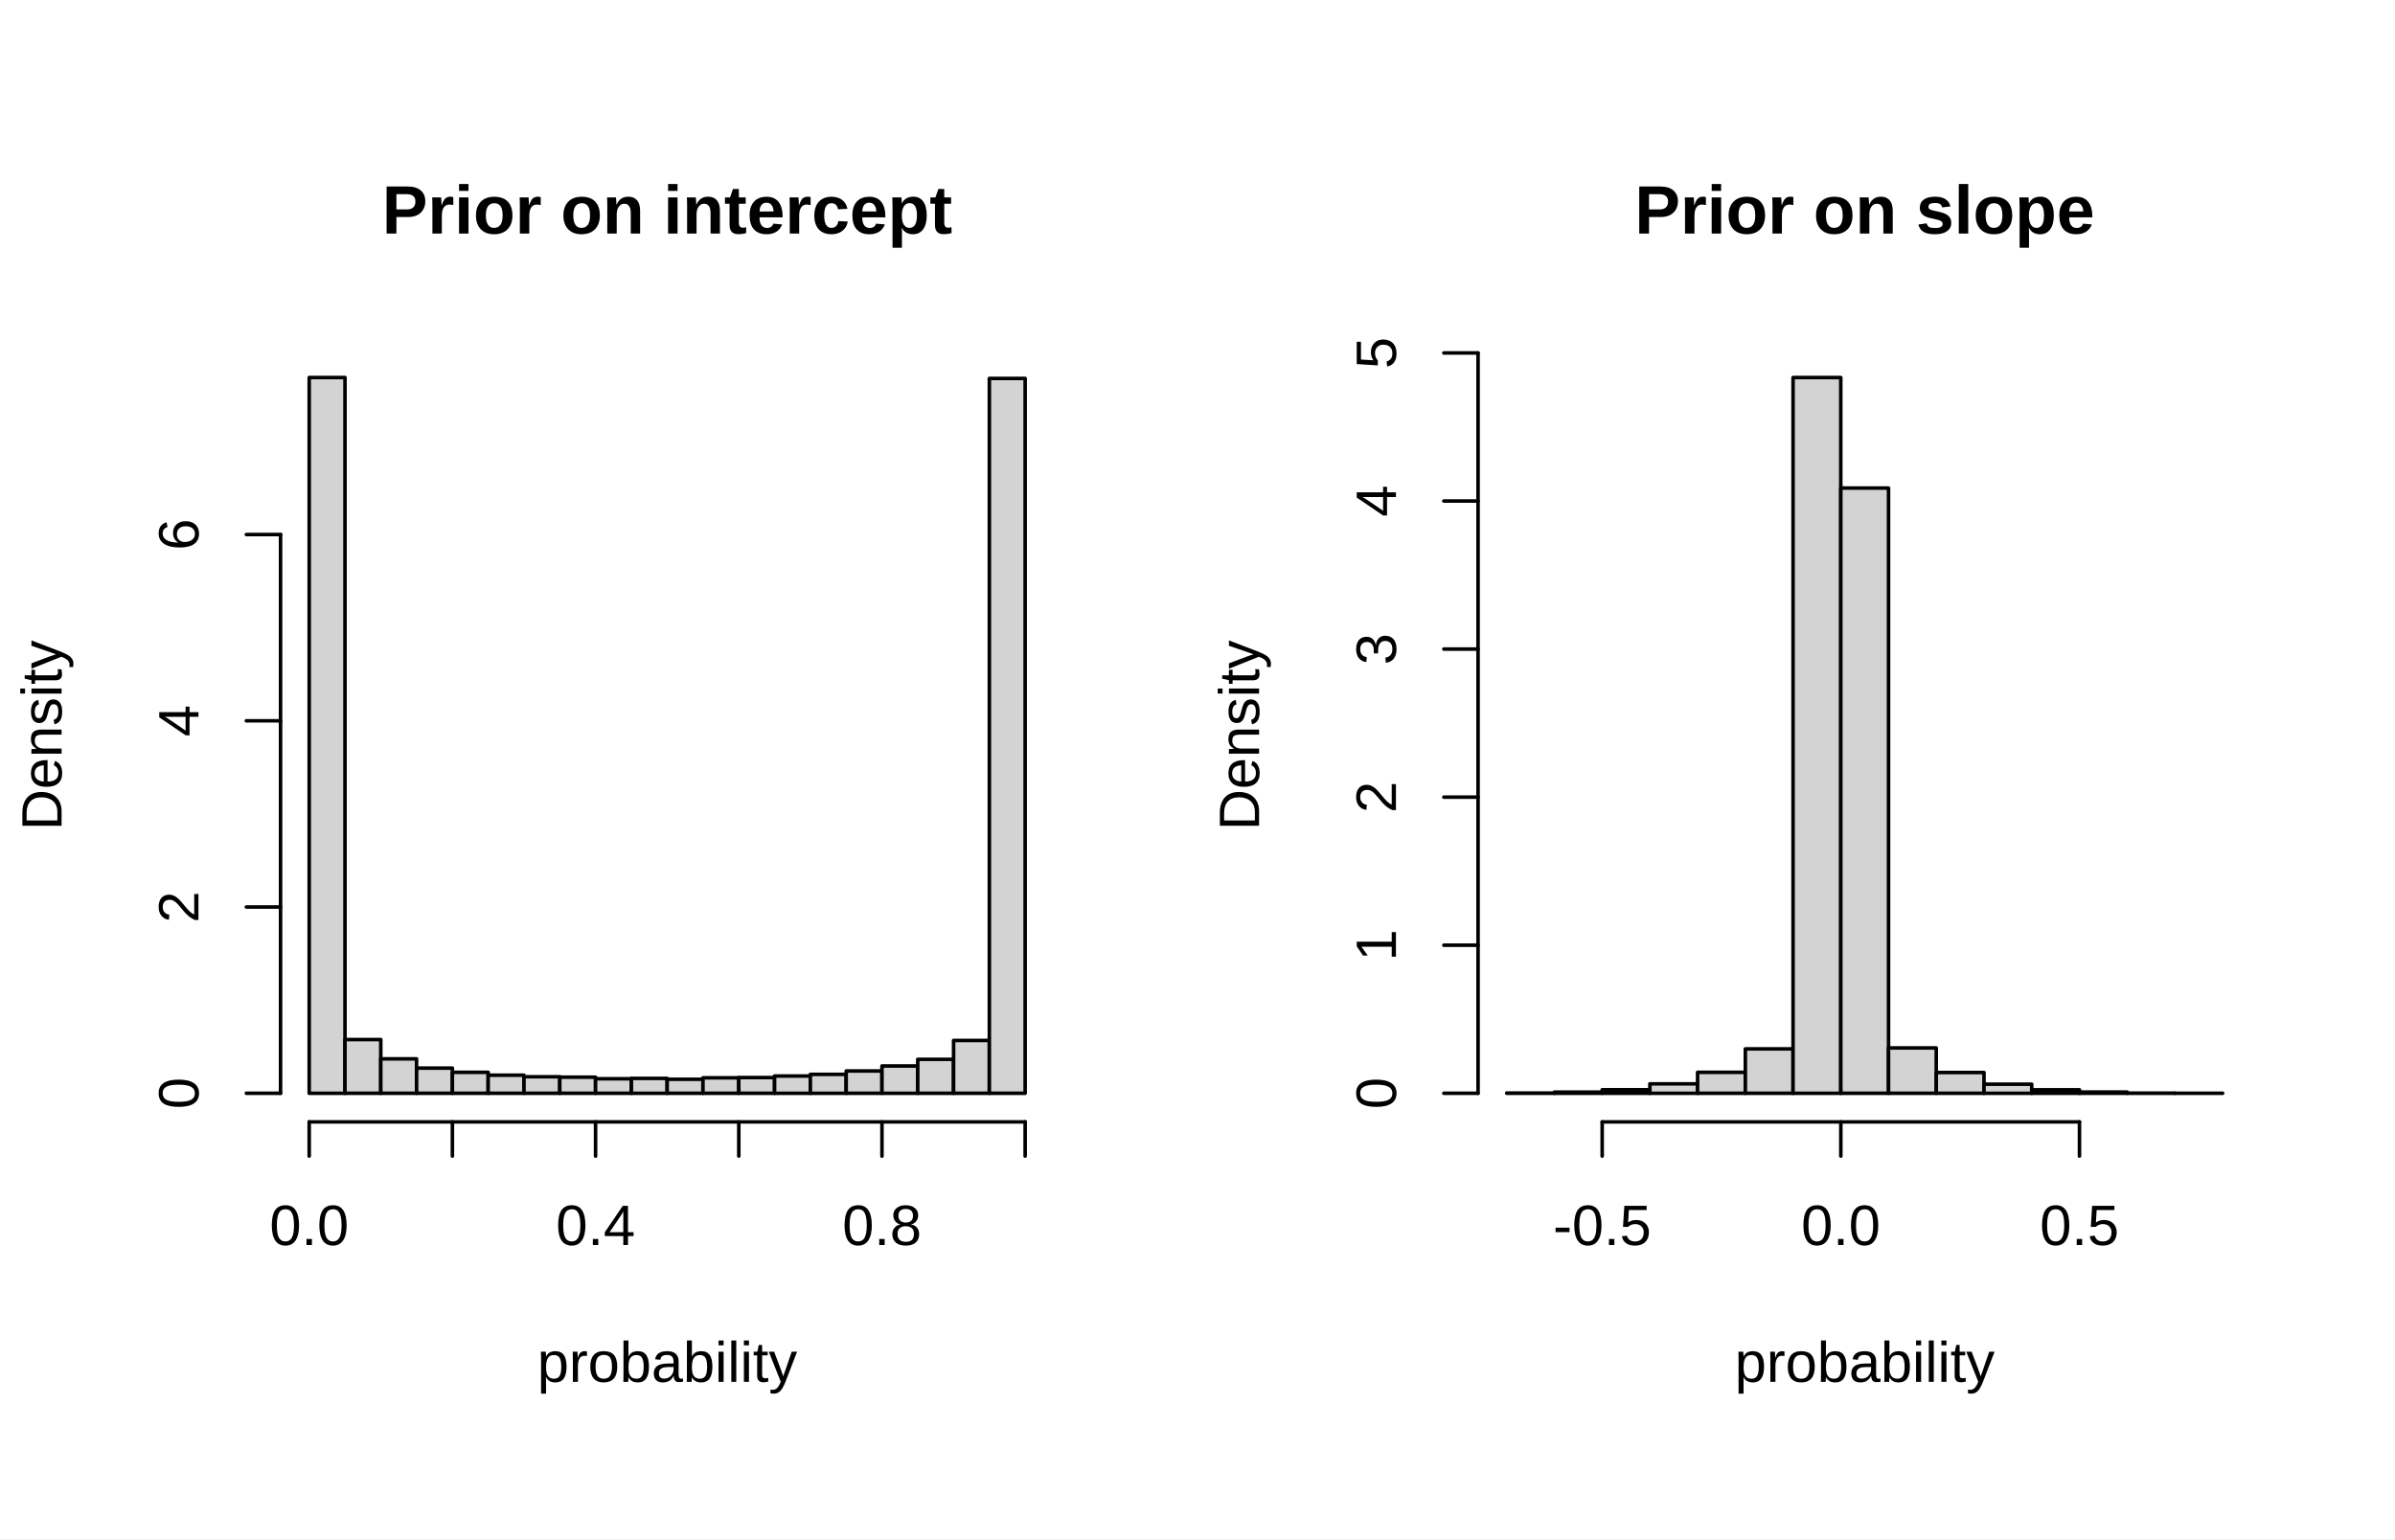
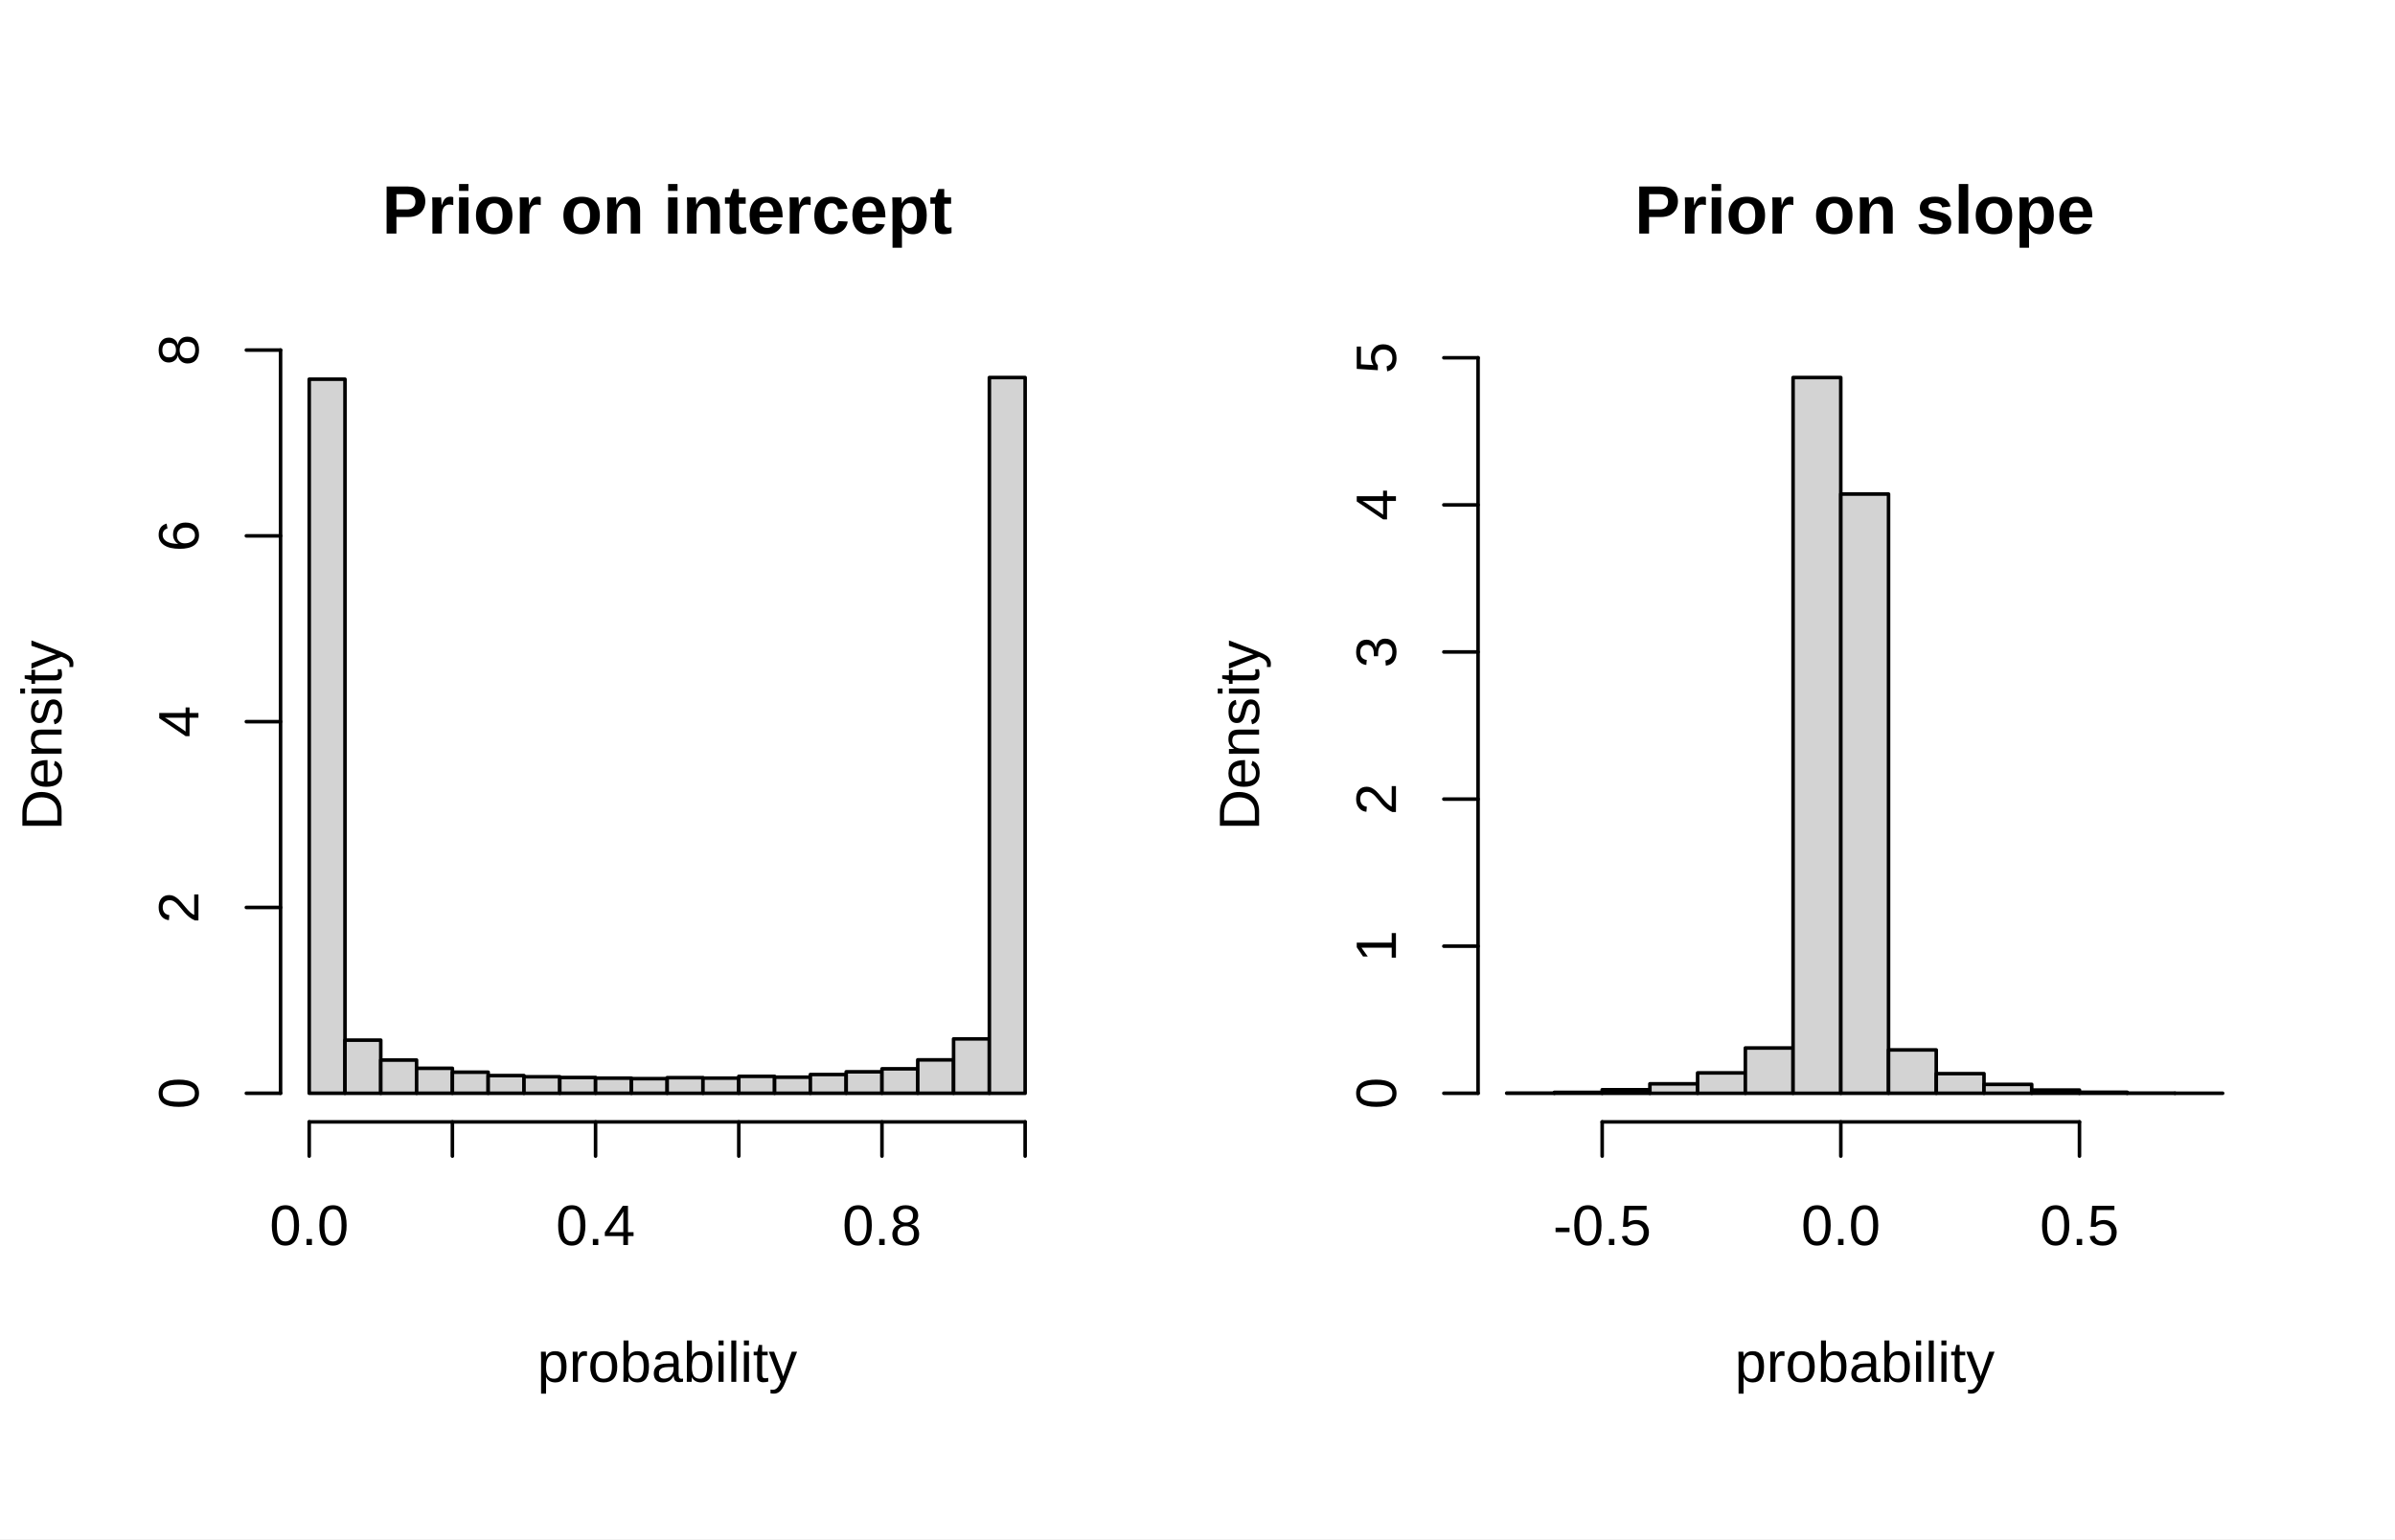
<svg xmlns="http://www.w3.org/2000/svg" class="svglite" width="504.00pt" height="324.00pt" viewBox="0 0 504.00 324.00">
  <defs>
    <style type="text/css">
    .svglite line, .svglite polyline, .svglite polygon, .svglite path, .svglite rect, .svglite circle {
      fill: none;
      stroke: #000000;
      stroke-linecap: round;
      stroke-linejoin: round;
      stroke-miterlimit: 10.00;
    }
  </style>
  </defs>
  <rect width="100%" height="100%" style="stroke: none; fill: #FFFFFF;" />
  <defs>
    <clipPath id="cpMC4wMHw1MDQuMDB8MC4wMHwzMjQuMDA=">
      <rect x="0.00" y="0.00" width="504.00" height="324.00" />
    </clipPath>
  </defs>
  <g clip-path="url(#cpMC4wMHw1MDQuMDB8MC4wMHwzMjQuMDA=)">
</g>
  <defs>
    <clipPath id="cpMC4wMHwyNTIuMDB8MC4wMHwzMjQuMDA=">
      <rect x="0.00" y="0.00" width="252.00" height="324.00" />
    </clipPath>
  </defs>
  <g clip-path="url(#cpMC4wMHwyNTIuMDB8MC4wMHwzMjQuMDA=)">
    <text x="140.40" y="49.17" text-anchor="middle" style="font-size: 14.40px; font-weight: bold; font-family: Arimo;" textLength="144.12px" lengthAdjust="spacingAndGlyphs">Prior on intercept</text>
    <text x="140.40" y="290.88" text-anchor="middle" style="font-size: 12.00px; font-family: Arimo;" textLength="64.04px" lengthAdjust="spacingAndGlyphs">probability</text>
    <text transform="translate(12.96,154.80) rotate(-90)" text-anchor="middle" style="font-size: 12.00px; font-family: Arimo;" textLength="45.65px" lengthAdjust="spacingAndGlyphs">Density</text>
  </g>
  <g clip-path="url(#cpMC4wMHw1MDQuMDB8MC4wMHwzMjQuMDA=)">
    <line x1="65.07" y1="236.16" x2="215.73" y2="236.16" style="stroke-width: 0.75;" />
    <line x1="65.07" y1="236.16" x2="65.07" y2="243.36" style="stroke-width: 0.75;" />
    <line x1="95.20" y1="236.16" x2="95.20" y2="243.36" style="stroke-width: 0.75;" />
    <line x1="125.33" y1="236.16" x2="125.33" y2="243.36" style="stroke-width: 0.75;" />
    <line x1="155.47" y1="236.16" x2="155.47" y2="243.36" style="stroke-width: 0.75;" />
    <line x1="185.60" y1="236.16" x2="185.60" y2="243.36" style="stroke-width: 0.75;" />
    <line x1="215.73" y1="236.16" x2="215.73" y2="243.36" style="stroke-width: 0.75;" />
    <text x="65.07" y="262.08" text-anchor="middle" style="font-size: 12.00px; font-family: Arimo;" textLength="19.09px" lengthAdjust="spacingAndGlyphs">0.0</text>
    <text x="125.33" y="262.08" text-anchor="middle" style="font-size: 12.00px; font-family: Arimo;" textLength="19.09px" lengthAdjust="spacingAndGlyphs">0.4</text>
    <text x="185.60" y="262.08" text-anchor="middle" style="font-size: 12.00px; font-family: Arimo;" textLength="19.09px" lengthAdjust="spacingAndGlyphs">0.8</text>
-     <line x1="59.04" y1="230.13" x2="59.04" y2="112.52" style="stroke-width: 0.75;" />
+     <line x1="59.04" y1="230.13" x2="59.04" y2="73.69" style="stroke-width: 0.75;" />
    <line x1="59.04" y1="230.13" x2="51.84" y2="230.13" style="stroke-width: 0.75;" />
-     <line x1="59.04" y1="190.93" x2="51.84" y2="190.93" style="stroke-width: 0.75;" />
-     <line x1="59.04" y1="151.73" x2="51.84" y2="151.73" style="stroke-width: 0.75;" />
-     <line x1="59.04" y1="112.52" x2="51.84" y2="112.52" style="stroke-width: 0.75;" />
+     <line x1="59.04" y1="191.02" x2="51.84" y2="191.02" style="stroke-width: 0.75;" />
+     <line x1="59.04" y1="151.91" x2="51.84" y2="151.91" style="stroke-width: 0.75;" />
+     <line x1="59.04" y1="112.80" x2="51.84" y2="112.80" style="stroke-width: 0.75;" />
+     <line x1="59.04" y1="73.69" x2="51.84" y2="73.69" style="stroke-width: 0.75;" />
    <text transform="translate(41.76,230.13) rotate(-90)" text-anchor="middle" style="font-size: 12.00px; font-family: Arimo;" textLength="7.64px" lengthAdjust="spacingAndGlyphs">0</text>
-     <text transform="translate(41.76,190.93) rotate(-90)" text-anchor="middle" style="font-size: 12.00px; font-family: Arimo;" textLength="7.64px" lengthAdjust="spacingAndGlyphs">2</text>
-     <text transform="translate(41.76,151.73) rotate(-90)" text-anchor="middle" style="font-size: 12.00px; font-family: Arimo;" textLength="7.64px" lengthAdjust="spacingAndGlyphs">4</text>
-     <text transform="translate(41.76,112.52) rotate(-90)" text-anchor="middle" style="font-size: 12.00px; font-family: Arimo;" textLength="7.64px" lengthAdjust="spacingAndGlyphs">6</text>
+     <text transform="translate(41.76,191.02) rotate(-90)" text-anchor="middle" style="font-size: 12.00px; font-family: Arimo;" textLength="7.64px" lengthAdjust="spacingAndGlyphs">2</text>
+     <text transform="translate(41.76,151.91) rotate(-90)" text-anchor="middle" style="font-size: 12.00px; font-family: Arimo;" textLength="7.64px" lengthAdjust="spacingAndGlyphs">4</text>
+     <text transform="translate(41.76,112.80) rotate(-90)" text-anchor="middle" style="font-size: 12.00px; font-family: Arimo;" textLength="7.64px" lengthAdjust="spacingAndGlyphs">6</text>
+     <text transform="translate(41.76,73.69) rotate(-90)" text-anchor="middle" style="font-size: 12.00px; font-family: Arimo;" textLength="7.64px" lengthAdjust="spacingAndGlyphs">8</text>
  </g>
  <defs>
    <clipPath id="cpNTkuMDR8MjIxLjc2fDczLjQ0fDIzNi4xNg==">
      <rect x="59.04" y="73.44" width="162.72" height="162.72" />
    </clipPath>
  </defs>
  <g clip-path="url(#cpNTkuMDR8MjIxLjc2fDczLjQ0fDIzNi4xNg==)">
-     <rect x="65.07" y="79.47" width="7.53" height="150.67" style="stroke-width: 0.75; fill: #D3D3D3;" />
-     <rect x="72.60" y="218.83" width="7.53" height="11.30" style="stroke-width: 0.75; fill: #D3D3D3;" />
-     <rect x="80.13" y="222.89" width="7.53" height="7.24" style="stroke-width: 0.75; fill: #D3D3D3;" />
-     <rect x="87.67" y="224.84" width="7.53" height="5.29" style="stroke-width: 0.75; fill: #D3D3D3;" />
-     <rect x="95.20" y="225.73" width="7.53" height="4.40" style="stroke-width: 0.75; fill: #D3D3D3;" />
-     <rect x="102.73" y="226.33" width="7.53" height="3.80" style="stroke-width: 0.75; fill: #D3D3D3;" />
-     <rect x="110.27" y="226.66" width="7.53" height="3.47" style="stroke-width: 0.75; fill: #D3D3D3;" />
-     <rect x="117.80" y="226.75" width="7.53" height="3.38" style="stroke-width: 0.75; fill: #D3D3D3;" />
-     <rect x="125.33" y="227.08" width="7.53" height="3.05" style="stroke-width: 0.75; fill: #D3D3D3;" />
-     <rect x="132.87" y="227.00" width="7.53" height="3.14" style="stroke-width: 0.75; fill: #D3D3D3;" />
-     <rect x="140.40" y="227.19" width="7.53" height="2.94" style="stroke-width: 0.75; fill: #D3D3D3;" />
-     <rect x="147.93" y="226.88" width="7.53" height="3.25" style="stroke-width: 0.75; fill: #D3D3D3;" />
-     <rect x="155.47" y="226.83" width="7.53" height="3.30" style="stroke-width: 0.75; fill: #D3D3D3;" />
-     <rect x="163.00" y="226.50" width="7.53" height="3.64" style="stroke-width: 0.75; fill: #D3D3D3;" />
-     <rect x="170.53" y="226.15" width="7.53" height="3.99" style="stroke-width: 0.75; fill: #D3D3D3;" />
-     <rect x="178.07" y="225.44" width="7.53" height="4.69" style="stroke-width: 0.75; fill: #D3D3D3;" />
-     <rect x="185.60" y="224.39" width="7.53" height="5.75" style="stroke-width: 0.75; fill: #D3D3D3;" />
-     <rect x="193.13" y="222.99" width="7.53" height="7.14" style="stroke-width: 0.75; fill: #D3D3D3;" />
-     <rect x="200.67" y="219.02" width="7.53" height="11.11" style="stroke-width: 0.75; fill: #D3D3D3;" />
-     <rect x="208.20" y="79.66" width="7.53" height="150.47" style="stroke-width: 0.75; fill: #D3D3D3;" />
+     <rect x="65.07" y="79.82" width="7.53" height="150.31" style="stroke-width: 0.75; fill: #D3D3D3;" />
+     <rect x="72.60" y="218.95" width="7.53" height="11.19" style="stroke-width: 0.75; fill: #D3D3D3;" />
+     <rect x="80.13" y="223.14" width="7.53" height="7.00" style="stroke-width: 0.75; fill: #D3D3D3;" />
+     <rect x="87.67" y="224.88" width="7.53" height="5.25" style="stroke-width: 0.75; fill: #D3D3D3;" />
+     <rect x="95.20" y="225.70" width="7.53" height="4.43" style="stroke-width: 0.75; fill: #D3D3D3;" />
+     <rect x="102.73" y="226.41" width="7.53" height="3.72" style="stroke-width: 0.75; fill: #D3D3D3;" />
+     <rect x="110.27" y="226.66" width="7.53" height="3.48" style="stroke-width: 0.75; fill: #D3D3D3;" />
+     <rect x="117.80" y="226.81" width="7.53" height="3.32" style="stroke-width: 0.75; fill: #D3D3D3;" />
+     <rect x="125.33" y="226.95" width="7.53" height="3.18" style="stroke-width: 0.75; fill: #D3D3D3;" />
+     <rect x="132.87" y="227.06" width="7.53" height="3.07" style="stroke-width: 0.75; fill: #D3D3D3;" />
+     <rect x="140.40" y="226.85" width="7.53" height="3.29" style="stroke-width: 0.75; fill: #D3D3D3;" />
+     <rect x="147.93" y="226.94" width="7.53" height="3.19" style="stroke-width: 0.75; fill: #D3D3D3;" />
+     <rect x="155.47" y="226.57" width="7.53" height="3.56" style="stroke-width: 0.75; fill: #D3D3D3;" />
+     <rect x="163.00" y="226.75" width="7.53" height="3.38" style="stroke-width: 0.75; fill: #D3D3D3;" />
+     <rect x="170.53" y="226.19" width="7.53" height="3.94" style="stroke-width: 0.75; fill: #D3D3D3;" />
+     <rect x="178.07" y="225.62" width="7.53" height="4.51" style="stroke-width: 0.75; fill: #D3D3D3;" />
+     <rect x="185.60" y="224.99" width="7.53" height="5.14" style="stroke-width: 0.75; fill: #D3D3D3;" />
+     <rect x="193.13" y="223.10" width="7.53" height="7.03" style="stroke-width: 0.75; fill: #D3D3D3;" />
+     <rect x="200.67" y="218.69" width="7.53" height="11.44" style="stroke-width: 0.75; fill: #D3D3D3;" />
+     <rect x="208.20" y="79.47" width="7.53" height="150.67" style="stroke-width: 0.75; fill: #D3D3D3;" />
  </g>
  <defs>
    <clipPath id="cpMzExLjA0fDQ3My43Nnw3My40NHwyMzYuMTY=">
      <rect x="311.04" y="73.44" width="162.72" height="162.72" />
    </clipPath>
  </defs>
  <g clip-path="url(#cpMzExLjA0fDQ3My43Nnw3My40NHwyMzYuMTY=)">
</g>
  <defs>
    <clipPath id="cpMjUyLjAwfDUwNC4wMHwwLjAwfDMyNC4wMA==">
      <rect x="252.00" y="0.00" width="252.00" height="324.00" />
    </clipPath>
  </defs>
  <g clip-path="url(#cpMjUyLjAwfDUwNC4wMHwwLjAwfDMyNC4wMA==)">
    <text x="392.40" y="49.17" text-anchor="middle" style="font-size: 14.40px; font-weight: bold; font-family: Arimo;" textLength="113.17px" lengthAdjust="spacingAndGlyphs">Prior on slope</text>
    <text x="392.40" y="290.88" text-anchor="middle" style="font-size: 12.00px; font-family: Arimo;" textLength="64.04px" lengthAdjust="spacingAndGlyphs">probability</text>
    <text transform="translate(264.96,154.80) rotate(-90)" text-anchor="middle" style="font-size: 12.00px; font-family: Arimo;" textLength="45.65px" lengthAdjust="spacingAndGlyphs">Density</text>
  </g>
  <g clip-path="url(#cpMC4wMHw1MDQuMDB8MC4wMHwzMjQuMDA=)">
    <line x1="337.16" y1="236.16" x2="437.60" y2="236.16" style="stroke-width: 0.75;" />
    <line x1="337.16" y1="236.16" x2="337.16" y2="243.36" style="stroke-width: 0.75;" />
    <line x1="387.38" y1="236.16" x2="387.38" y2="243.36" style="stroke-width: 0.75;" />
    <line x1="437.60" y1="236.16" x2="437.60" y2="243.36" style="stroke-width: 0.75;" />
    <text x="337.16" y="262.08" text-anchor="middle" style="font-size: 12.00px; font-family: Arimo;" textLength="23.43px" lengthAdjust="spacingAndGlyphs">-0.5</text>
    <text x="387.38" y="262.08" text-anchor="middle" style="font-size: 12.00px; font-family: Arimo;" textLength="19.09px" lengthAdjust="spacingAndGlyphs">0.0</text>
    <text x="437.60" y="262.08" text-anchor="middle" style="font-size: 12.00px; font-family: Arimo;" textLength="19.09px" lengthAdjust="spacingAndGlyphs">0.5</text>
-     <line x1="311.04" y1="230.13" x2="311.04" y2="74.30" style="stroke-width: 0.75;" />
+     <line x1="311.04" y1="230.13" x2="311.04" y2="75.31" style="stroke-width: 0.75;" />
    <line x1="311.04" y1="230.13" x2="303.84" y2="230.13" style="stroke-width: 0.75;" />
-     <line x1="311.04" y1="198.97" x2="303.84" y2="198.97" style="stroke-width: 0.75;" />
-     <line x1="311.04" y1="167.80" x2="303.84" y2="167.80" style="stroke-width: 0.75;" />
-     <line x1="311.04" y1="136.63" x2="303.84" y2="136.63" style="stroke-width: 0.75;" />
-     <line x1="311.04" y1="105.46" x2="303.84" y2="105.46" style="stroke-width: 0.75;" />
-     <line x1="311.04" y1="74.30" x2="303.84" y2="74.30" style="stroke-width: 0.75;" />
+     <line x1="311.04" y1="199.17" x2="303.84" y2="199.17" style="stroke-width: 0.75;" />
+     <line x1="311.04" y1="168.21" x2="303.84" y2="168.21" style="stroke-width: 0.75;" />
+     <line x1="311.04" y1="137.24" x2="303.84" y2="137.24" style="stroke-width: 0.75;" />
+     <line x1="311.04" y1="106.28" x2="303.84" y2="106.28" style="stroke-width: 0.75;" />
+     <line x1="311.04" y1="75.31" x2="303.84" y2="75.31" style="stroke-width: 0.75;" />
    <text transform="translate(293.76,230.13) rotate(-90)" text-anchor="middle" style="font-size: 12.00px; font-family: Arimo;" textLength="7.64px" lengthAdjust="spacingAndGlyphs">0</text>
-     <text transform="translate(293.76,198.97) rotate(-90)" text-anchor="middle" style="font-size: 12.00px; font-family: Arimo;" textLength="7.64px" lengthAdjust="spacingAndGlyphs">1</text>
-     <text transform="translate(293.76,167.80) rotate(-90)" text-anchor="middle" style="font-size: 12.00px; font-family: Arimo;" textLength="7.64px" lengthAdjust="spacingAndGlyphs">2</text>
-     <text transform="translate(293.76,136.63) rotate(-90)" text-anchor="middle" style="font-size: 12.00px; font-family: Arimo;" textLength="7.64px" lengthAdjust="spacingAndGlyphs">3</text>
-     <text transform="translate(293.76,105.46) rotate(-90)" text-anchor="middle" style="font-size: 12.00px; font-family: Arimo;" textLength="7.64px" lengthAdjust="spacingAndGlyphs">4</text>
-     <text transform="translate(293.76,74.30) rotate(-90)" text-anchor="middle" style="font-size: 12.00px; font-family: Arimo;" textLength="7.64px" lengthAdjust="spacingAndGlyphs">5</text>
+     <text transform="translate(293.76,199.17) rotate(-90)" text-anchor="middle" style="font-size: 12.00px; font-family: Arimo;" textLength="7.64px" lengthAdjust="spacingAndGlyphs">1</text>
+     <text transform="translate(293.76,168.21) rotate(-90)" text-anchor="middle" style="font-size: 12.00px; font-family: Arimo;" textLength="7.64px" lengthAdjust="spacingAndGlyphs">2</text>
+     <text transform="translate(293.76,137.24) rotate(-90)" text-anchor="middle" style="font-size: 12.00px; font-family: Arimo;" textLength="7.64px" lengthAdjust="spacingAndGlyphs">3</text>
+     <text transform="translate(293.76,106.28) rotate(-90)" text-anchor="middle" style="font-size: 12.00px; font-family: Arimo;" textLength="7.64px" lengthAdjust="spacingAndGlyphs">4</text>
+     <text transform="translate(293.76,75.31) rotate(-90)" text-anchor="middle" style="font-size: 12.00px; font-family: Arimo;" textLength="7.64px" lengthAdjust="spacingAndGlyphs">5</text>
  </g>
  <g clip-path="url(#cpMzExLjA0fDQ3My43Nnw3My40NHwyMzYuMTY=)">
-     <rect x="317.07" y="230.09" width="10.04" height="0.047" style="stroke-width: 0.75; fill: #D3D3D3;" />
-     <rect x="327.11" y="229.89" width="10.04" height="0.24" style="stroke-width: 0.75; fill: #D3D3D3;" />
-     <rect x="337.16" y="229.39" width="10.04" height="0.74" style="stroke-width: 0.75; fill: #D3D3D3;" />
-     <rect x="347.20" y="228.15" width="10.04" height="1.99" style="stroke-width: 0.75; fill: #D3D3D3;" />
-     <rect x="357.24" y="225.72" width="10.04" height="4.41" style="stroke-width: 0.75; fill: #D3D3D3;" />
-     <rect x="367.29" y="220.79" width="10.04" height="9.34" style="stroke-width: 0.75; fill: #D3D3D3;" />
+     <rect x="317.07" y="230.10" width="10.04" height="0.031" style="stroke-width: 0.75; fill: #D3D3D3;" />
+     <rect x="327.11" y="229.94" width="10.04" height="0.20" style="stroke-width: 0.75; fill: #D3D3D3;" />
+     <rect x="337.16" y="229.39" width="10.04" height="0.75" style="stroke-width: 0.75; fill: #D3D3D3;" />
+     <rect x="347.20" y="228.14" width="10.04" height="2.00" style="stroke-width: 0.75; fill: #D3D3D3;" />
+     <rect x="357.24" y="225.85" width="10.04" height="4.29" style="stroke-width: 0.75; fill: #D3D3D3;" />
+     <rect x="367.29" y="220.60" width="10.04" height="9.53" style="stroke-width: 0.75; fill: #D3D3D3;" />
    <rect x="377.33" y="79.47" width="10.04" height="150.67" style="stroke-width: 0.75; fill: #D3D3D3;" />
-     <rect x="387.38" y="102.74" width="10.04" height="127.39" style="stroke-width: 0.75; fill: #D3D3D3;" />
-     <rect x="397.42" y="220.59" width="10.04" height="9.54" style="stroke-width: 0.75; fill: #D3D3D3;" />
-     <rect x="407.47" y="225.77" width="10.04" height="4.36" style="stroke-width: 0.75; fill: #D3D3D3;" />
-     <rect x="417.51" y="228.22" width="10.04" height="1.92" style="stroke-width: 0.75; fill: #D3D3D3;" />
-     <rect x="427.56" y="229.40" width="10.04" height="0.74" style="stroke-width: 0.75; fill: #D3D3D3;" />
-     <rect x="437.60" y="229.88" width="10.04" height="0.26" style="stroke-width: 0.75; fill: #D3D3D3;" />
-     <rect x="447.64" y="230.10" width="10.04" height="0.031" style="stroke-width: 0.75; fill: #D3D3D3;" />
-     <rect x="457.69" y="230.13" width="10.04" height="0.003" style="stroke-width: 0.75; fill: #D3D3D3;" />
+     <rect x="387.38" y="104.00" width="10.04" height="126.13" style="stroke-width: 0.75; fill: #D3D3D3;" />
+     <rect x="397.42" y="221.01" width="10.04" height="9.12" style="stroke-width: 0.75; fill: #D3D3D3;" />
+     <rect x="407.47" y="226.00" width="10.04" height="4.13" style="stroke-width: 0.75; fill: #D3D3D3;" />
+     <rect x="417.51" y="228.26" width="10.04" height="1.87" style="stroke-width: 0.75; fill: #D3D3D3;" />
+     <rect x="427.56" y="229.46" width="10.04" height="0.67" style="stroke-width: 0.75; fill: #D3D3D3;" />
+     <rect x="437.60" y="229.92" width="10.04" height="0.22" style="stroke-width: 0.75; fill: #D3D3D3;" />
+     <rect x="447.64" y="230.11" width="10.04" height="0.028" style="stroke-width: 0.75; fill: #D3D3D3;" />
+     <rect x="457.69" y="230.13" width="10.04" height="0.006" style="stroke-width: 0.75; fill: #D3D3D3;" />
  </g>
</svg>
